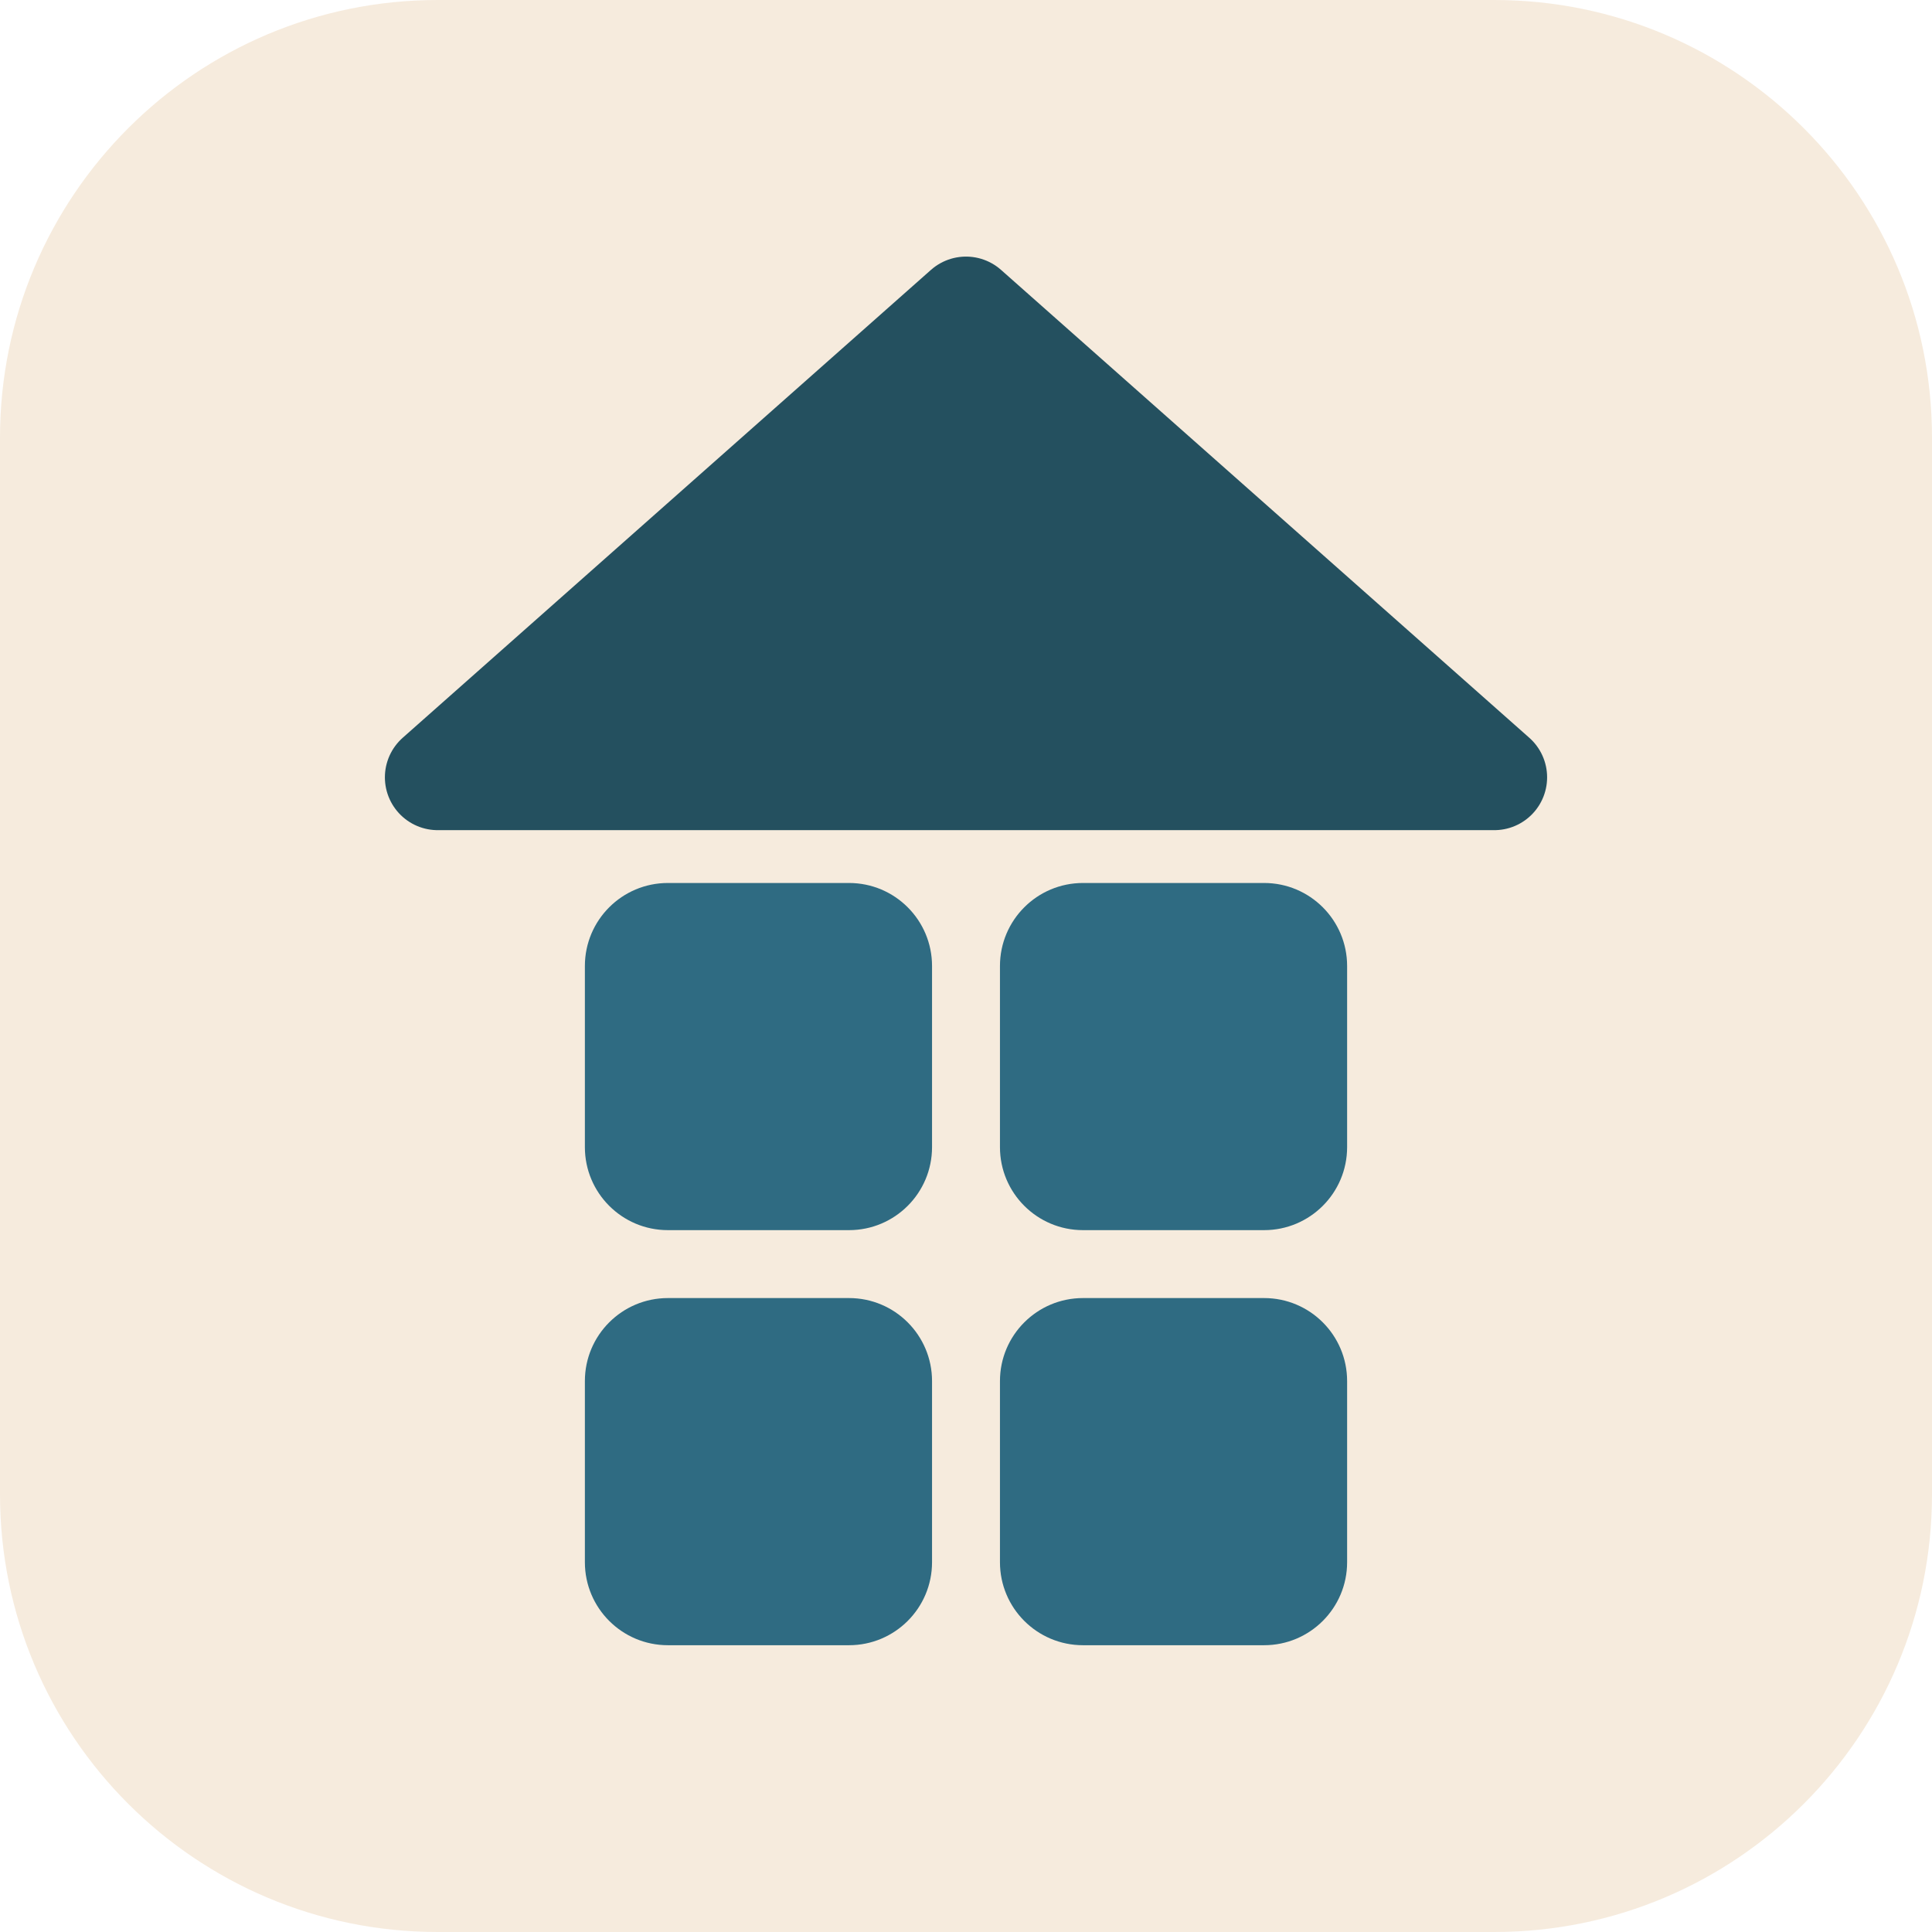
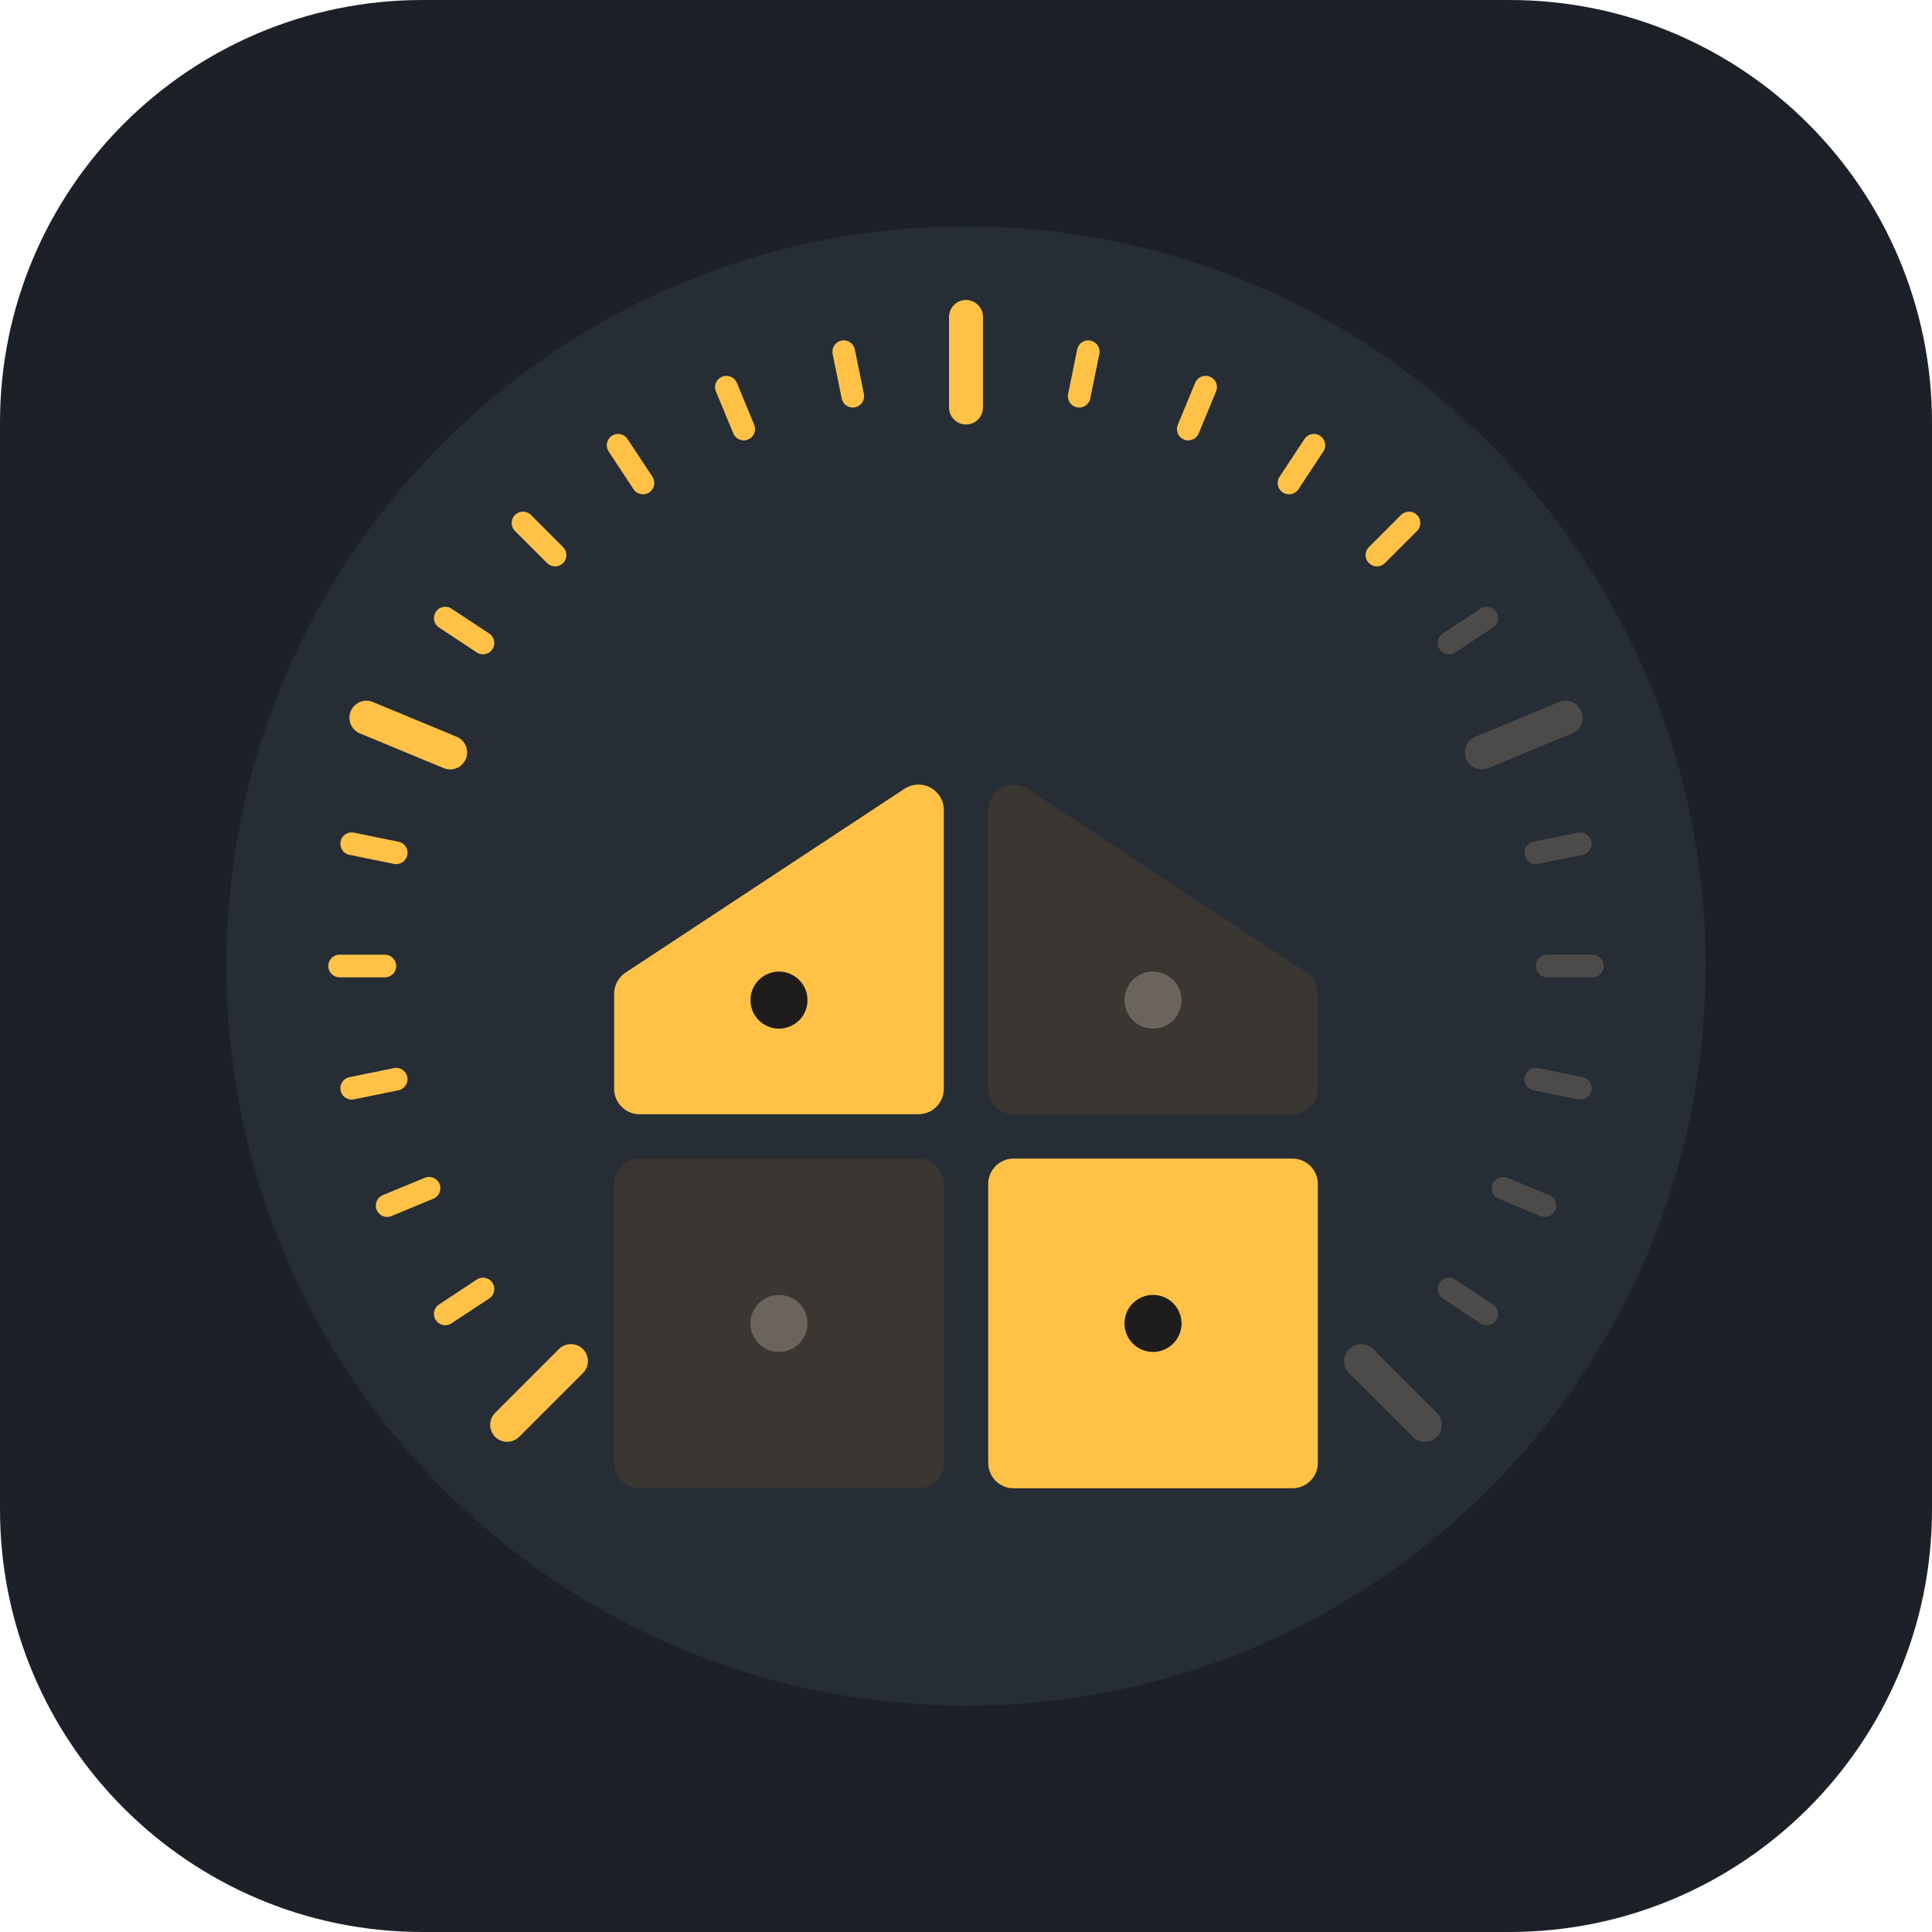
<svg xmlns="http://www.w3.org/2000/svg" viewBox="0 0 512 512">
-   <rect width="512" height="512" rx="116" fill="#F6EBDD" />
-   <g transform="translate(0,-18)">
-     <path d="M256 100 L396 224 H116 Z" fill="#24505F" stroke="#24505F" stroke-width="28" stroke-linejoin="round" />
-     <rect x="155" y="252" width="92" height="92" rx="22" fill="#2F6B82" />
-     <rect x="265" y="252" width="92" height="92" rx="22" fill="#2F6B82" />
-     <rect x="155" y="362" width="92" height="92" rx="22" fill="#2F6B82" />
-     <rect x="265" y="362" width="92" height="92" rx="22" fill="#2F6B82" />
+   <rect width="512" height="512" rx="112" fill="#1B2127" />
+   <circle cx="256" cy="256" r="196" fill="#262D34" />
+   <line x1="134.4" y1="377.6" x2="151.3" y2="360.7" stroke="#FFC247" stroke-width="9" stroke-linecap="round" opacity="1" />
+   <line x1="118.0" y1="348.2" x2="128.0" y2="341.6" stroke="#FFC247" stroke-width="6" stroke-linecap="round" opacity="1" />
+   <line x1="102.6" y1="319.5" x2="113.7" y2="314.9" stroke="#FFC247" stroke-width="6" stroke-linecap="round" opacity="1" />
+   <line x1="93.2" y1="288.4" x2="105.0" y2="286.0" stroke="#FFC247" stroke-width="6" stroke-linecap="round" opacity="1" />
+   <line x1="90.0" y1="256.0" x2="102.0" y2="256.0" stroke="#FFC247" stroke-width="6" stroke-linecap="round" opacity="1" />
+   <line x1="93.2" y1="223.6" x2="105.0" y2="226.0" stroke="#FFC247" stroke-width="6" stroke-linecap="round" opacity="1" />
+   <line x1="97.1" y1="190.2" x2="119.3" y2="199.4" stroke="#FFC247" stroke-width="9" stroke-linecap="round" opacity="1" />
+   <line x1="118.0" y1="163.8" x2="128.0" y2="170.4" stroke="#FFC247" stroke-width="6" stroke-linecap="round" opacity="1" />
+   <line x1="138.6" y1="138.6" x2="147.1" y2="147.1" stroke="#FFC247" stroke-width="6" stroke-linecap="round" opacity="1" />
+   <line x1="163.8" y1="118.0" x2="170.4" y2="128.0" stroke="#FFC247" stroke-width="6" stroke-linecap="round" opacity="1" />
+   <line x1="192.5" y1="102.6" x2="197.1" y2="113.7" stroke="#FFC247" stroke-width="6" stroke-linecap="round" opacity="1" />
+   <line x1="223.6" y1="93.2" x2="226.0" y2="105.0" stroke="#FFC247" stroke-width="6" stroke-linecap="round" opacity="1" />
+   <line x1="256.0" y1="84.0" x2="256.0" y2="108.0" stroke="#FFC247" stroke-width="9" stroke-linecap="round" opacity="1" />
+   <line x1="288.4" y1="93.2" x2="286.0" y2="105.0" stroke="#FFC247" stroke-width="6" stroke-linecap="round" opacity="1" />
+   <line x1="319.5" y1="102.6" x2="314.9" y2="113.7" stroke="#FFC247" stroke-width="6" stroke-linecap="round" opacity="1" />
+   <line x1="348.2" y1="118.0" x2="341.6" y2="128.0" stroke="#FFC247" stroke-width="6" stroke-linecap="round" opacity="1" />
+   <line x1="373.4" y1="138.6" x2="364.9" y2="147.1" stroke="#FFC247" stroke-width="6" stroke-linecap="round" opacity="1" />
+   <line x1="394.0" y1="163.8" x2="384.0" y2="170.4" stroke="#6B645C" stroke-width="6" stroke-linecap="round" opacity="0.55" />
+   <line x1="414.9" y1="190.2" x2="392.7" y2="199.4" stroke="#6B645C" stroke-width="9" stroke-linecap="round" opacity="0.55" />
+   <line x1="418.8" y1="223.6" x2="407.0" y2="226.0" stroke="#6B645C" stroke-width="6" stroke-linecap="round" opacity="0.55" />
+   <line x1="422.0" y1="256.0" x2="410.0" y2="256.0" stroke="#6B645C" stroke-width="6" stroke-linecap="round" opacity="0.55" />
+   <line x1="418.8" y1="288.4" x2="407.0" y2="286.0" stroke="#6B645C" stroke-width="6" stroke-linecap="round" opacity="0.55" />
+   <line x1="409.4" y1="319.5" x2="398.3" y2="314.9" stroke="#6B645C" stroke-width="6" stroke-linecap="round" opacity="0.55" />
+   <line x1="394.0" y1="348.2" x2="384.0" y2="341.6" stroke="#6B645C" stroke-width="6" stroke-linecap="round" opacity="0.55" />
+   <line x1="377.6" y1="377.6" x2="360.7" y2="360.7" stroke="#6B645C" stroke-width="9" stroke-linecap="round" opacity="0.55" />
+   <g transform="translate(256 302) scale(0.84) translate(-256 -302)">
+     <polygon points="153,256 241,198 241,286 153,286" fill="#FFC247" stroke="#FFC247" stroke-width="16" stroke-linejoin="round" />
+     <polygon points="271,198 359,256 359,286 271,286" fill="#3A3632" stroke="#3A3632" stroke-width="16" stroke-linejoin="round" />
+     <polygon points="153,316 241,316 241,404 153,404" fill="#3A3632" stroke="#3A3632" stroke-width="16" stroke-linejoin="round" />
+     <polygon points="271,316 359,316 359,404 271,404" fill="#FFC247" stroke="#FFC247" stroke-width="16" stroke-linejoin="round" />
+     <circle cx="197" cy="258" r="9" fill="#1F1D1B" />
+     <circle cx="315" cy="258" r="9" fill="#6B645C" />
+     <circle cx="197" cy="360" r="9" fill="#6B645C" />
+     <circle cx="315" cy="360" r="9" fill="#1F1D1B" />
  </g>
</svg>
